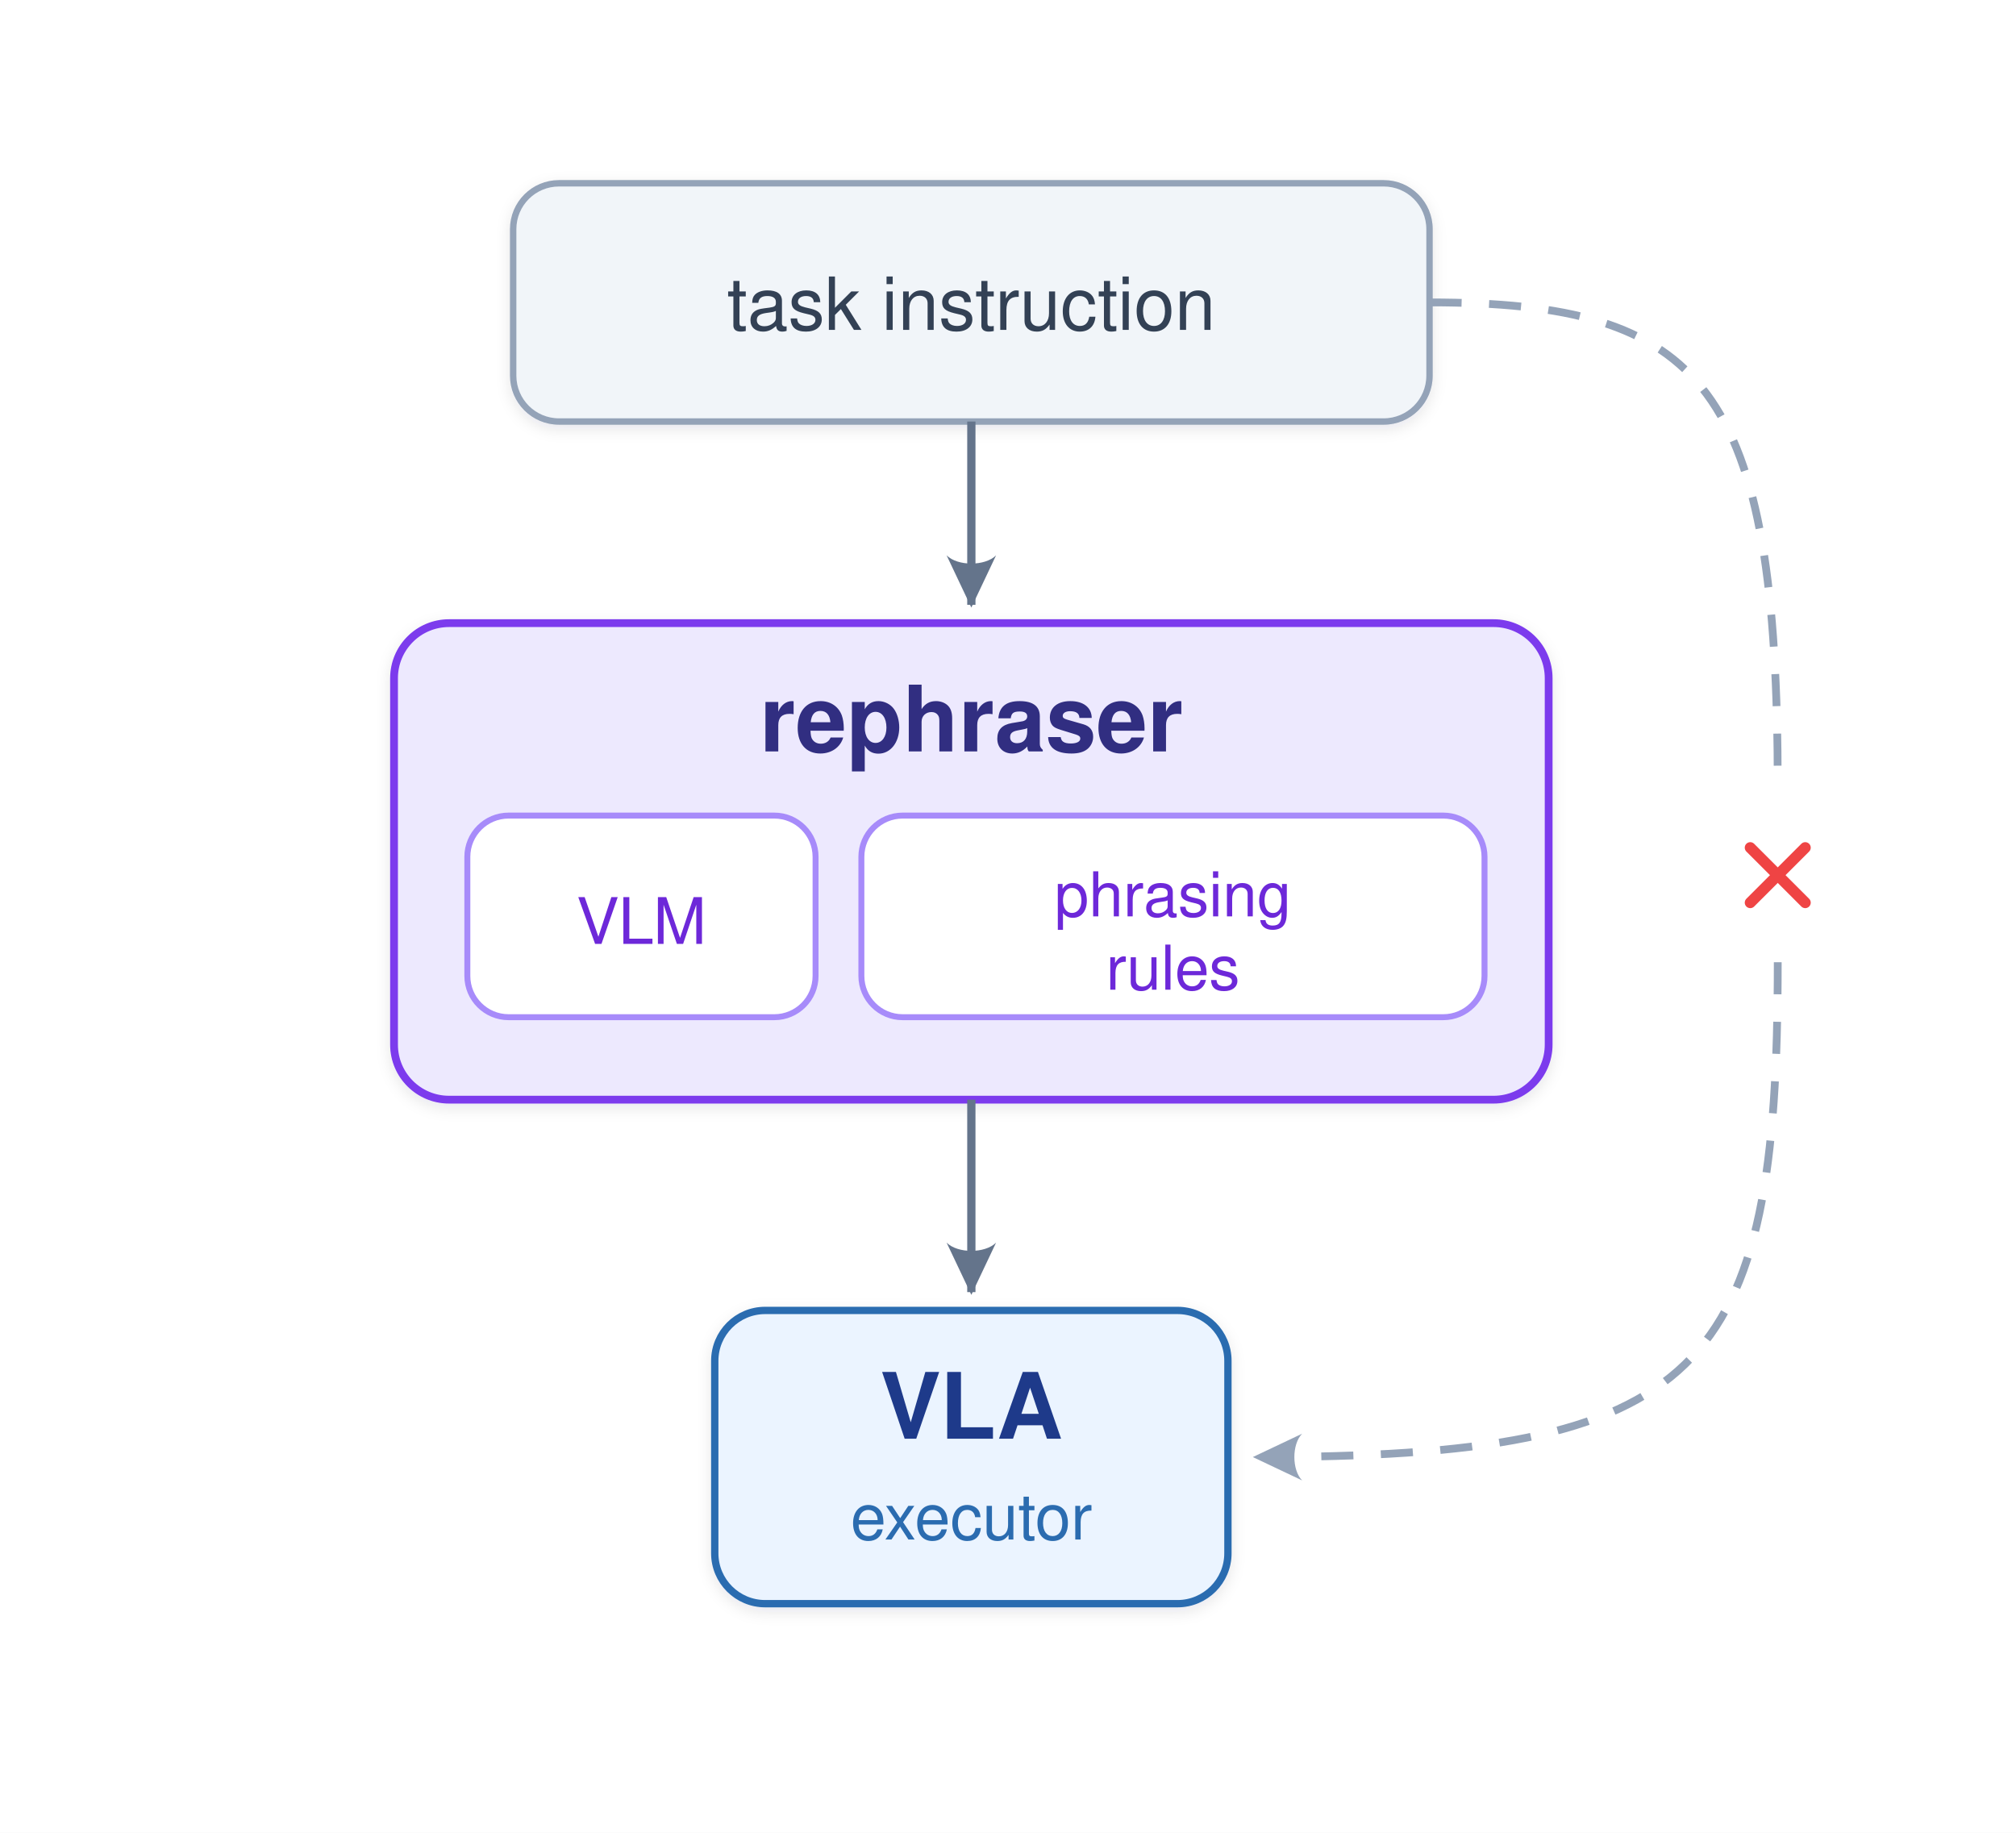
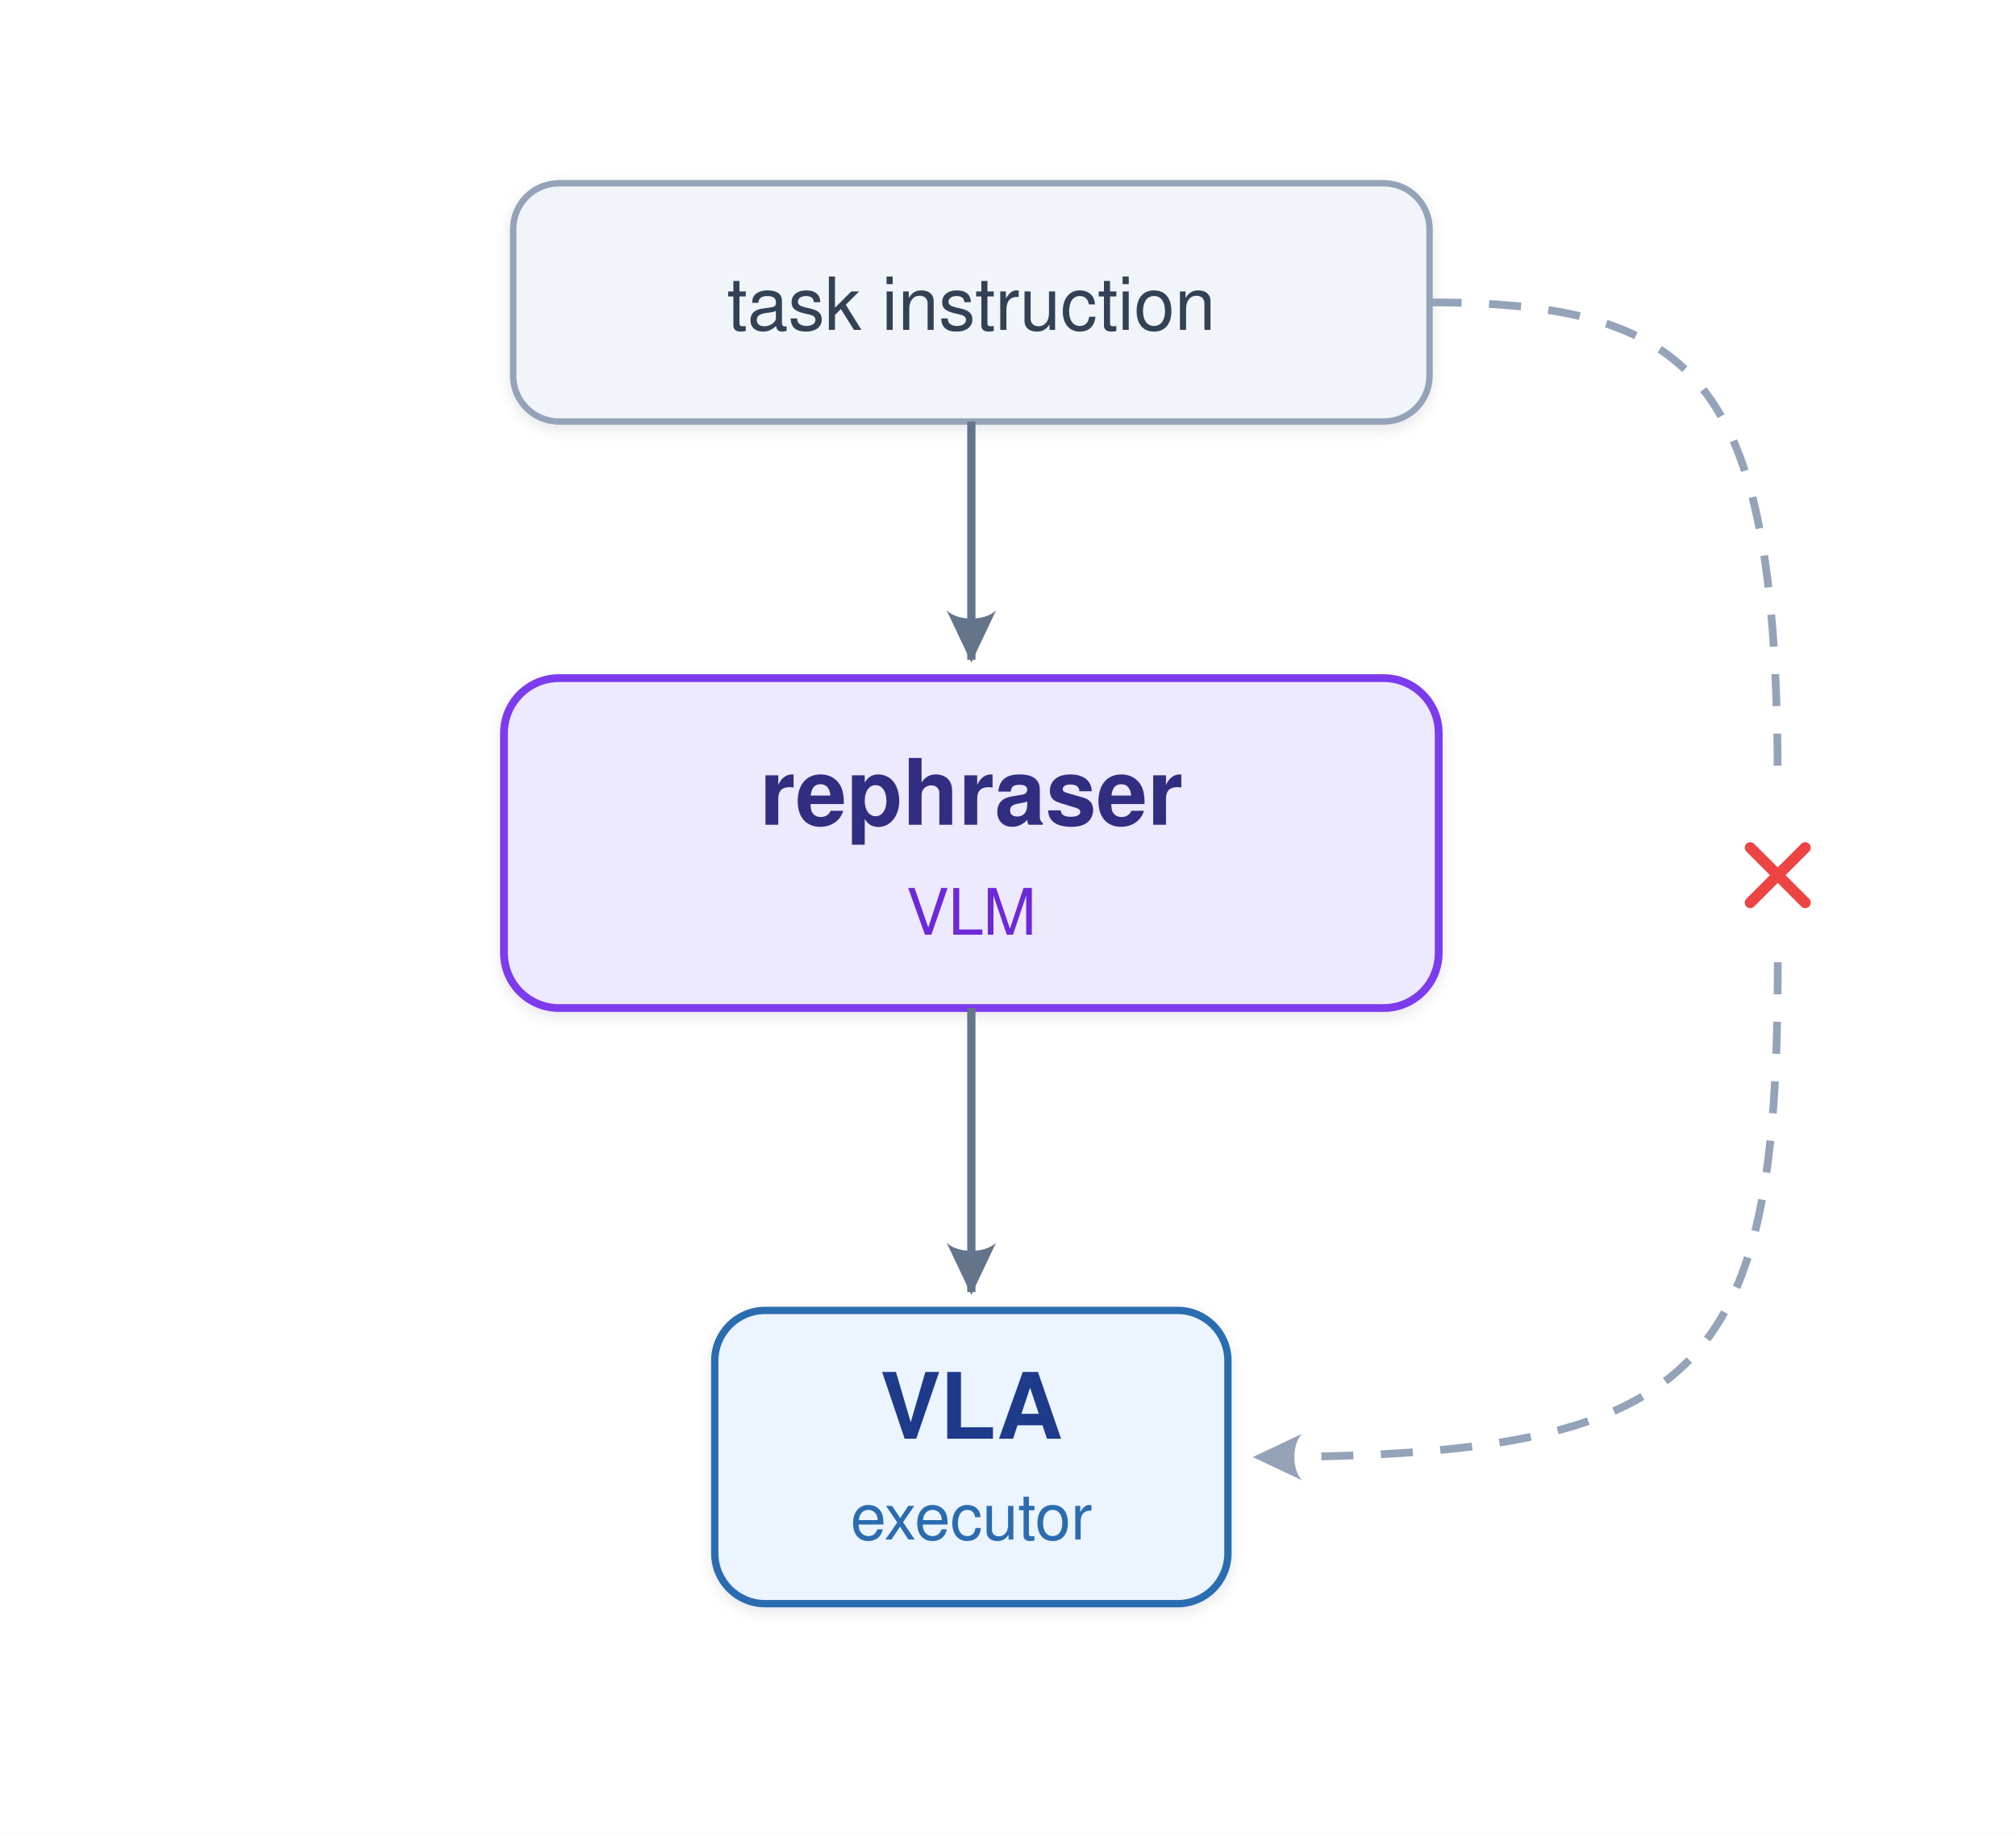
<svg xmlns="http://www.w3.org/2000/svg" viewBox="0 0 440 400" font-family="Helvetica Neue, Helvetica, Arial, sans-serif">
  <defs>
    <marker id="arr" viewBox="0 0 12 12" refX="10" refY="6" markerWidth="8" markerHeight="8" orient="auto-start-reverse">
      <path d="M 1 1.5 L 10.5 6 L 1 10.5 C 3 8.5, 3 3.5, 1 1.5 z" fill="#64748b" />
    </marker>
    <marker id="arrx" viewBox="0 0 12 12" refX="10" refY="6" markerWidth="8" markerHeight="8" orient="auto-start-reverse">
      <path d="M 1 1.5 L 10.5 6 L 1 10.5 C 3 8.5, 3 3.5, 1 1.5 z" fill="#94a3b8" />
    </marker>
    <filter id="soft" x="-20%" y="-20%" width="140%" height="140%">
      <feDropShadow dx="0" dy="1" stdDeviation="1.6" flood-color="#0f172a" flood-opacity="0.10" />
    </filter>
  </defs>
  <rect width="440" height="400" fill="white" />
  <rect x="112" y="40" width="200" height="52" rx="10" fill="#f1f5f9" stroke="#94a3b8" stroke-width="1.4" filter="url(#soft)" />
  <text x="212" y="72" font-size="16" text-anchor="middle" fill="#334155">task instruction</text>
-   <line x1="212" y1="92" x2="212" y2="132" stroke="#64748b" stroke-width="1.8" marker-end="url(#arr)" />
-   <rect x="86" y="136" width="252" height="104" rx="12" fill="#ede9fe" stroke="#7c3aed" stroke-width="1.7" filter="url(#soft)" />
-   <text x="212" y="164" font-size="20" font-weight="bold" text-anchor="middle" fill="#312e81">rephraser</text>
-   <rect x="102" y="178" width="76" height="44" rx="9" fill="white" stroke="#a78bfa" stroke-width="1.3" />
-   <text x="140" y="206" font-size="14" text-anchor="middle" fill="#6d28d9">VLM</text>
-   <rect x="188" y="178" width="136" height="44" rx="9" fill="white" stroke="#a78bfa" stroke-width="1.3" />
-   <text x="256" y="200" font-size="13.5" text-anchor="middle" fill="#6d28d9">phrasing</text>
-   <text x="256" y="216" font-size="13.5" text-anchor="middle" fill="#6d28d9">rules</text>
-   <line x1="212" y1="240" x2="212" y2="282" stroke="#64748b" stroke-width="1.8" marker-end="url(#arr)" />
+   <line x1="212" y1="92" x2="212" y2="144" stroke="#64748b" stroke-width="1.8" marker-end="url(#arr)" />
+   <rect x="110" y="148" width="204" height="72" rx="12" fill="#ede9fe" stroke="#7c3aed" stroke-width="1.7" filter="url(#soft)" />
+   <text x="212" y="180" font-size="20" font-weight="bold" text-anchor="middle" fill="#312e81">rephraser</text>
+   <text x="212" y="204" font-size="14" text-anchor="middle" fill="#6d28d9">VLM</text>
+   <line x1="212" y1="220" x2="212" y2="282" stroke="#64748b" stroke-width="1.8" marker-end="url(#arr)" />
  <rect x="156" y="286" width="112" height="64" rx="11" fill="#ebf4ff" stroke="#2b6cb0" stroke-width="1.6" filter="url(#soft)" />
  <text x="212" y="314" font-size="20" font-weight="bold" text-anchor="middle" fill="#1e3a8a">VLA</text>
  <text x="212" y="336" font-size="14" text-anchor="middle" fill="#2b6cb0">executor</text>
  <path d="M 312 66 C 372 66, 388 84, 388 172" fill="none" stroke="#94a3b8" stroke-width="1.7" stroke-dasharray="7,6" />
  <path d="M 388 210 C 388 300, 372 318, 274 318" fill="none" stroke="#94a3b8" stroke-width="1.7" stroke-dasharray="7,6" marker-end="url(#arrx)" />
  <line x1="382" y1="185" x2="394" y2="197" stroke="#ef4444" stroke-width="2.4" stroke-linecap="round" />
  <line x1="394" y1="185" x2="382" y2="197" stroke="#ef4444" stroke-width="2.4" stroke-linecap="round" />
</svg>
